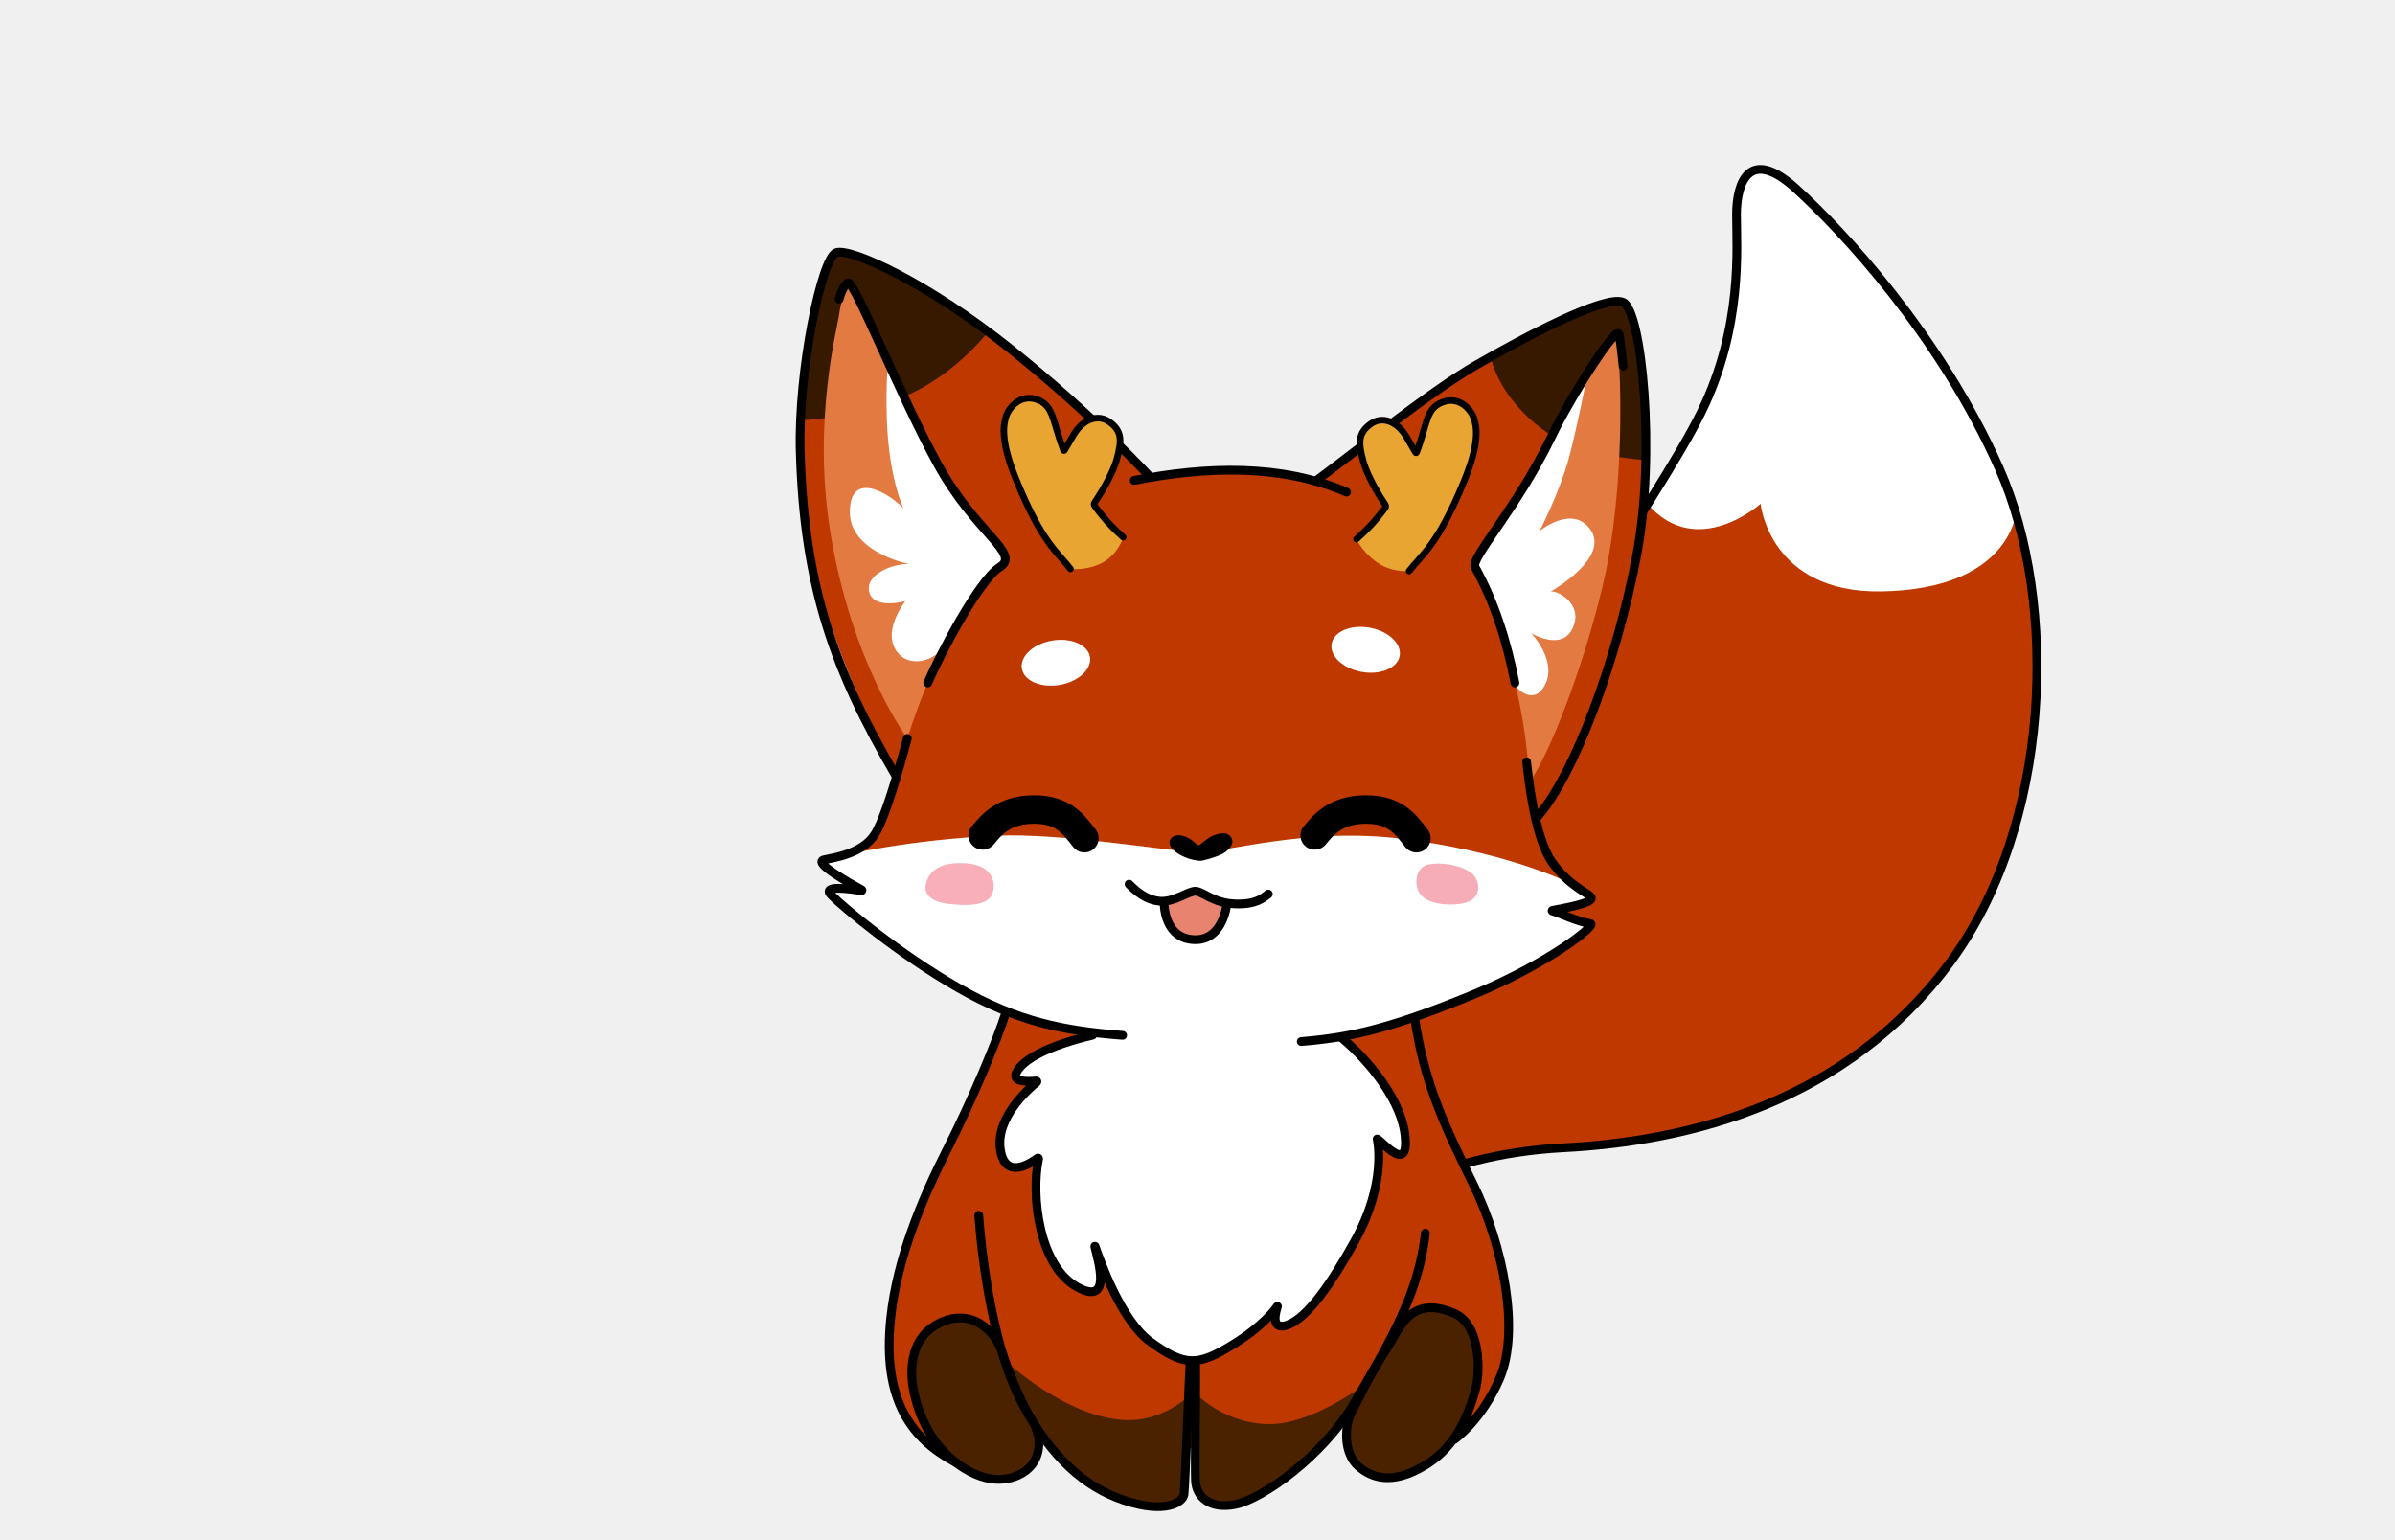
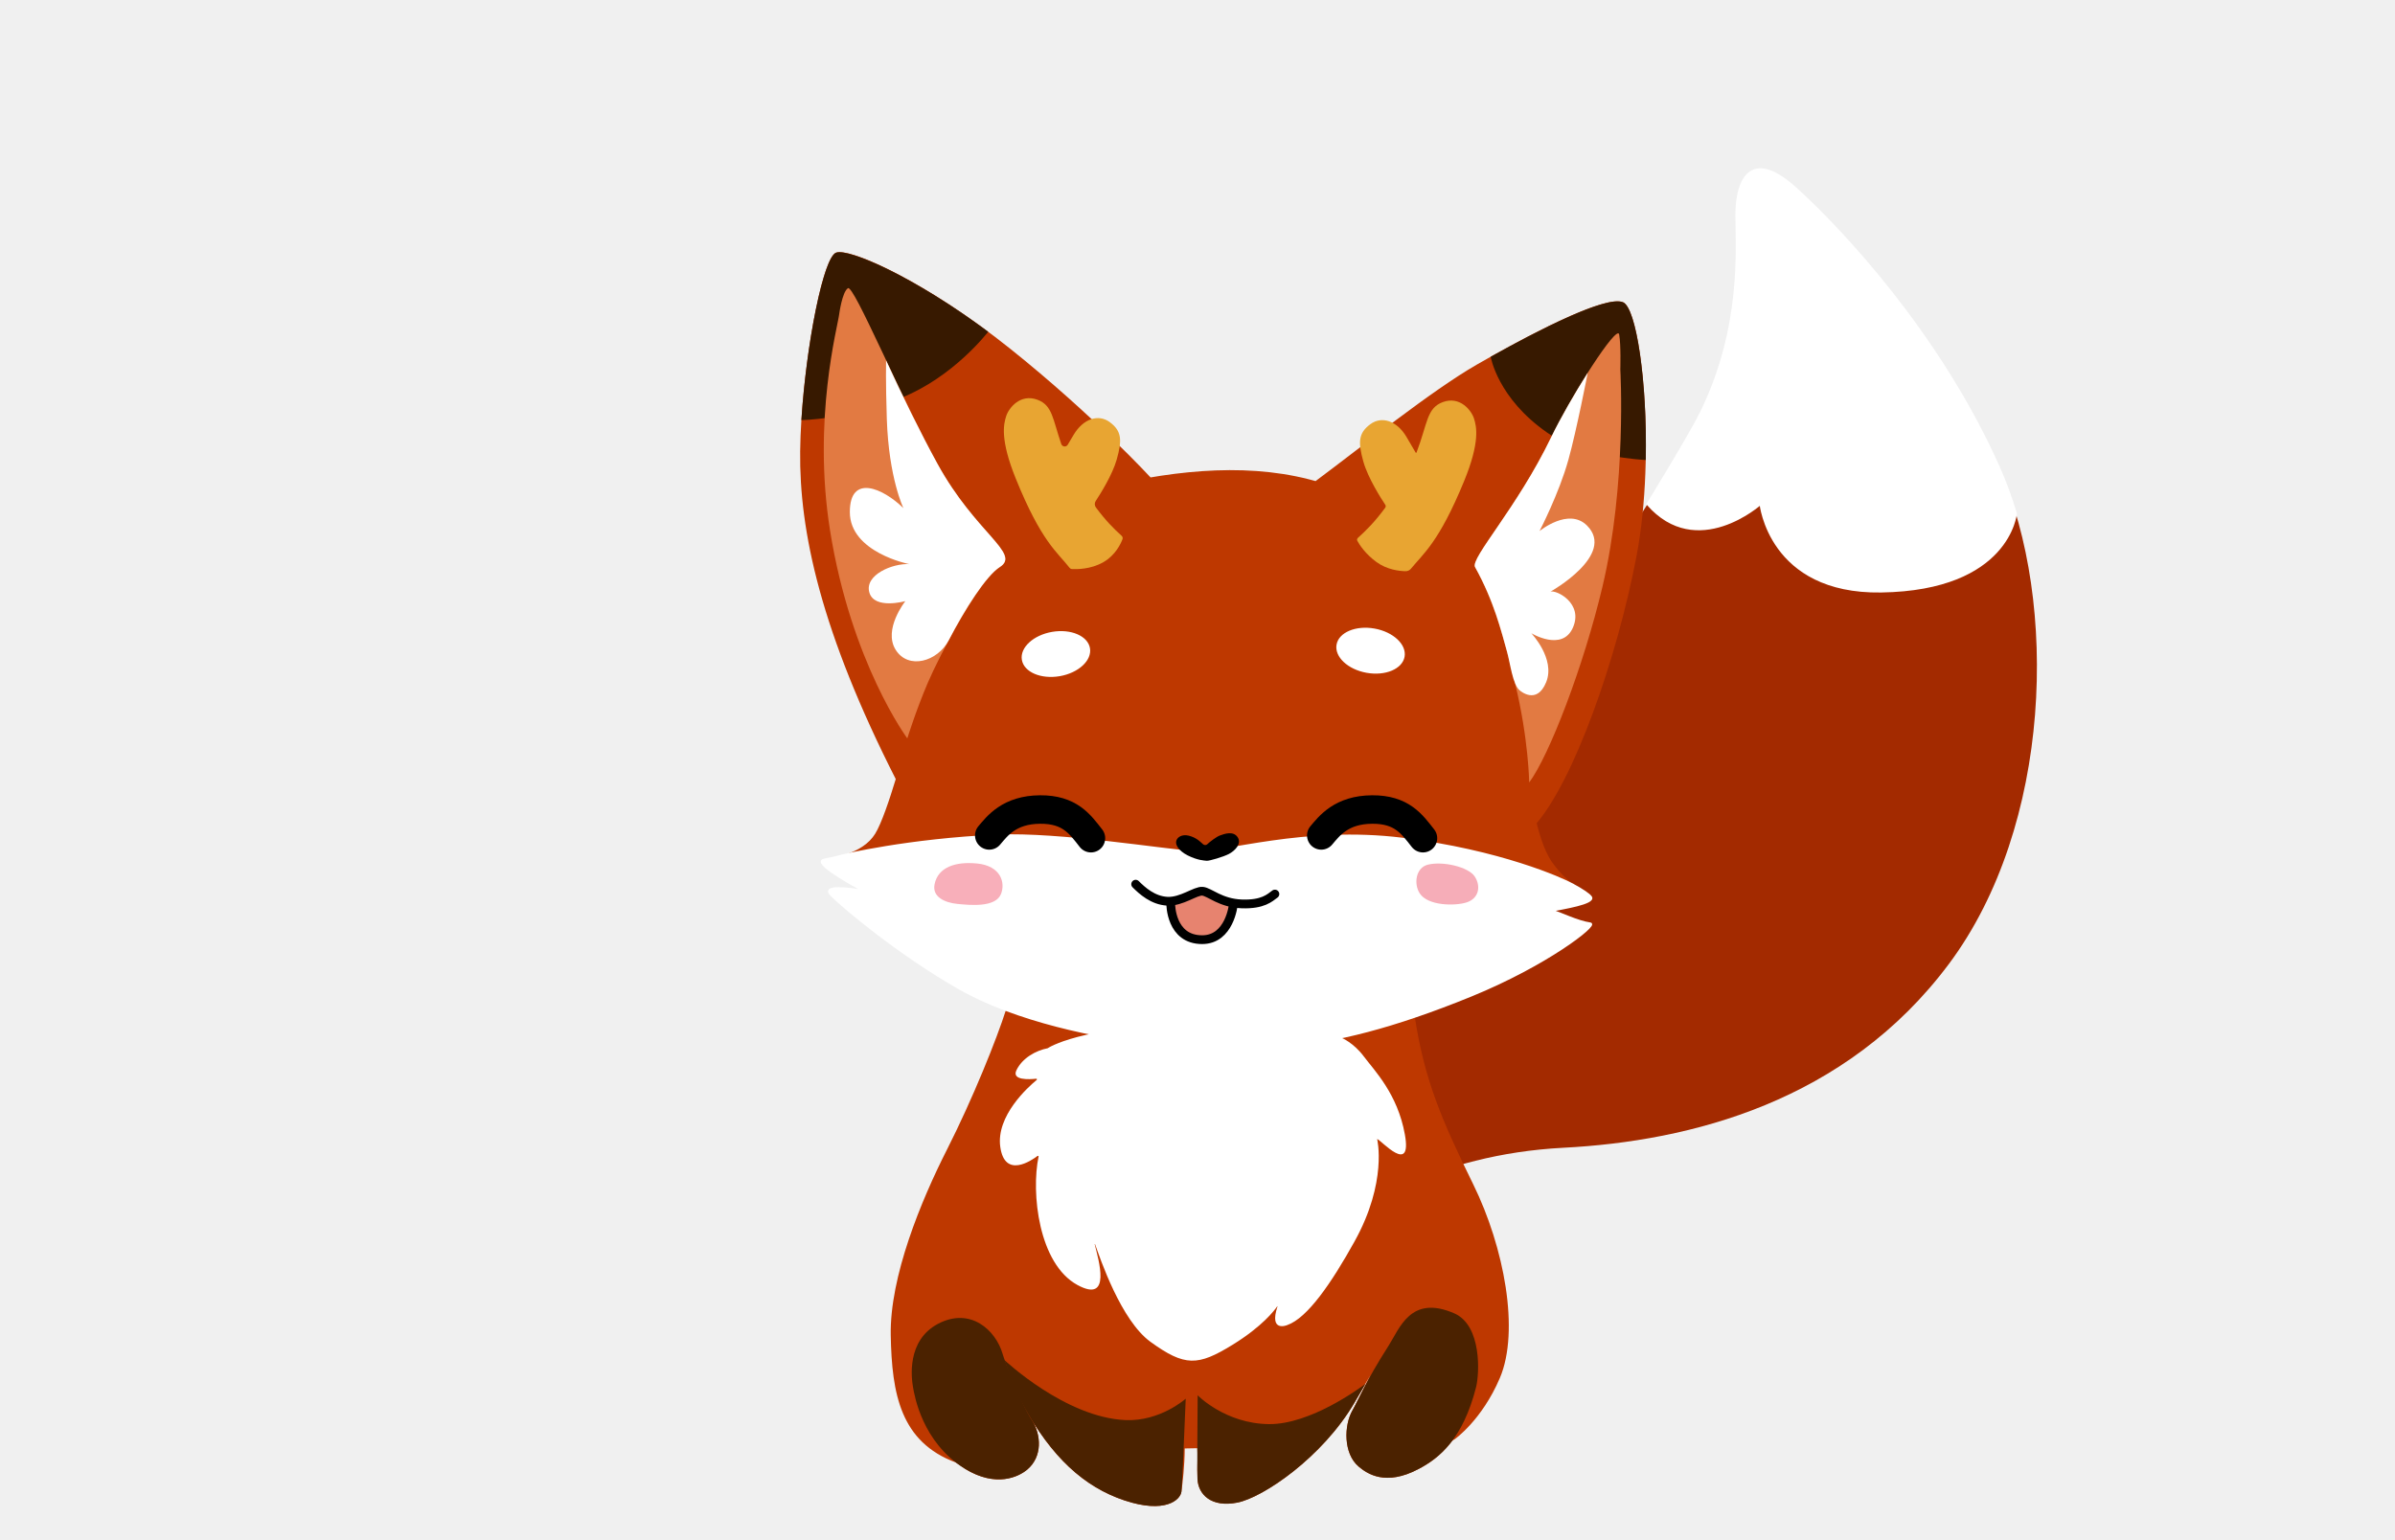
- <svg xmlns="http://www.w3.org/2000/svg" version="1.1" viewBox="0 0 1093.09 702.91">
+ <svg xmlns="http://www.w3.org/2000/svg" id="animated__x28_vector_x29_" version="1.1" viewBox="0 0 1093.09 702.91">
  <defs>
    <style>
      .st0 {
        fill: #e7836f;
      }

      .st1 {
        fill: #e8a532;
      }

      .st2 {
        fill: #f8afba;
      }

      .st3 {
+         stroke: #fff;
+         stroke-miterlimit: 10;
+       }
+ 
+       .st3, .st4 {
        fill: #fff;
      }

-       .st4 {
+       .st5 {
        fill: #e27a42;
      }

-       .st5 {
-         stroke-width: 3px;
+       .st6 {
+         stroke-width: 4px;
      }

-       .st5, .st6, .st7 {
+       .st6, .st7 {
        fill: none;
        stroke: #000;
        stroke-linecap: round;
        stroke-linejoin: round;
      }

-       .st6 {
-         stroke-width: 4px;
+       .st8 {
+         fill: #be3800;
      }

-       .st8 {
+       .st9 {
        fill: #f6adb8;
      }

-       .st9 {
+       .st10 {
        fill: #be3800;
      }

-       .st10 {
+       .st11 {
        fill: #4b2200;
      }

-       .st11 {
+       .st12 {
        fill: #371900;
+       }
+ 
+       .st13 {
+         fill: #a32a00;
      }

      .st7 {
        stroke-width: 13px;
      }
    </style>
  </defs>
-   <g id="tails_-_vector">
-     <g id="_x36_1" data-name="_x36_">
-       <path class="st9" d="M592.55,570c23.78-18.02,63-43,121-46s129-21,176-84,50-165,23-226-72-109-93-128-27-3-27,12,3,51-16,90-93,144-119,183-67.86,125.1-78.93,164.55,1.07,44.2,13.93,34.45Z" />
-       <path class="st3" d="M751.97,230.14s19.57-31.86,24.57-42.14c19-39,16-75,16-90s6-31,27-12,66,67,93,128c2.83,6.4,5.33,13.25,7.49,20.46,0,0-3.08,34.65-61.49,35.54-51,.78-55-40-55-40,0,0-29,26-51.57.14Z" />
-       <path class="st6" d="M592.55,570c23.78-18.02,63-43,121-46s129-21,176-84,50-165,23-226-72-109-93-128-27-3-27,12,3,51-16,90-93,144-119,183-67.86,125.1-78.93,164.55,1.07,44.2,13.93,34.45Z" />
+   <g id="_x36_">
+     <g>
+       <path class="st13" d="M592.55,570c23.78-18.02,63-43,121-46s129-21,176-84,50-165,23-226-72-109-93-128c-21-19-27-3-27,12s3,51-16,90-93,144-119,183-67.86,125.1-78.93,164.55c-11.07,39.45,1.07,44.2,13.93,34.45Z" />
+       <path class="st3" d="M751.97,230.14s19.57-31.86,24.57-42.14c19-39,16-75,16-90s6-31,27-12c21,19,66,67,93,128,2.83,6.4,5.33,13.25,7.49,20.46,0,0-3.08,34.65-61.49,35.54-51,.78-55-40-55-40,0,0-29,26-51.57.14Z" />
    </g>
  </g>
-   <g id="Static">
-     <g id="Static_Fox">
-       <g id="vectorized_static">
-         <path class="st9" d="M586.1,477.56c-34.29,2.27-61.54-1.21-61.54-1.21-17.84-2.36-42.68-6.73-65.42-15.29v-.03c-4.1,12.97-15.1,40.47-26.93,63.8-11.83,23.33-26.17,58-25.67,84.83s4.5,48.67,29.73,58.04l4.76,3.23c13.91,8.2,23.95,3.25,27.8.01,7.05-5.94,6.38-15.94,2.21-22.44l-4.16-7.17c13,23.83,27.83,37.5,46.33,43.67s25.5-.17,26-4,1.47-11.63,1.5-19.72l5.73-.11c.42,7.12-.24,6.83.1,14s6.33,13.17,18.17,10.83,38.86-20.7,53.5-45.67c2.57-4.39,4.99-8.54,7.26-12.5l-5.45,10.73c-1.08,2.15-1.95,3.92-2.81,5.44-3.81,6.72-4.16,19.61,2.89,25.56,3.93,3.32,12.28,9.04,27.33,1.11,5.02-2.64,10.31-6.28,15.08-12.5.57-.74,1.36-1.05,1.36-1.05,0,0,12.44-8.67,20.67-28,9.14-21.49,2-59.56-12.09-88.3s-22.35-47.48-26.77-76.89c0,0-30.21,11.68-59.59,13.63Z" />
+   <g id="separated_artboards">
+     <g id="body">
+       <g id="body_base">
+         <path class="st10" d="M586.1,477.56c-34.29,2.27-61.54-1.21-61.54-1.21-17.84-2.36-42.68-6.73-65.42-15.29v-.03c-4.1,12.97-15.1,40.47-26.93,63.8-11.83,23.33-26.17,58-25.67,84.83s4.5,48.67,29.73,58.04l4.76,3.23c13.91,8.2,23.95,3.25,27.8.01,7.05-5.94,6.38-15.94,2.21-22.44l-4.16-7.17c13,23.83,27.83,37.5,46.33,43.67,18.5,6.17,25.5-.17,26-4s1.47-11.63,1.5-19.72l5.73-.11c.42,7.12-.24,6.83.1,14,.33,7.17,6.33,13.17,18.17,10.83,11.83-2.33,38.86-20.7,53.5-45.67,2.57-4.39,4.99-8.54,7.26-12.5l-5.45,10.73c-1.08,2.15-1.95,3.92-2.81,5.44-3.81,6.72-4.16,19.61,2.89,25.56,3.93,3.32,12.28,9.04,27.33,1.11,5.02-2.64,10.31-6.28,15.08-12.5.57-.74,1.36-1.05,1.36-1.05,0,0,12.44-8.67,20.67-28,9.14-21.49,2-59.56-12.09-88.3s-22.35-47.48-26.77-76.89c0,0-30.21,11.68-59.59,13.63Z" />
+       </g>
+       <g id="feet_front">
+         <path class="st11" d="M546.61,637c-.08,14.5-.28,33.55-.07,38.17.33,7.17,6.33,13.17,18.17,10.83,11.83-2.33,38.86-20.7,53.5-45.67,1.69-2.88,3.31-5.66,4.87-8.35.03-.05-.02-.1-.07-.07-2.32,1.75-24.86,18.41-43.8,18.26-20-.17-32.6-13.17-32.6-13.17Z" />
+         <path class="st11" d="M458.48,620.95c2.37,7.46,5.15,14.42,8.4,20.38,13,23.83,27.83,37.5,46.33,43.67,18.5,6.17,25.5-.17,26-4,.33-2.53,1.24-25.33,1.96-42.44,0,0-11.64,10.44-27.46,9.77-27.5-1.17-55.23-27.38-55.23-27.38Z" />
+       </g>
+       <path id="chest" class="st4" d="M478.21,478.56c-5.33,1-11.67,4.44-14.33,10.11-2.17,4.62,5.95,4.14,9.02,3.81.32-.03.49.36.24.57-3.83,3.16-18.64,16.38-16.6,30.62,2.07,14.5,14.25,6.15,16.96,4.09.22-.16.57,0,.51.26-3.47,16.62.02,48.98,17.74,58.63,15.84,8.62,9.53-11.77,7.88-18.61-.02-.09.11-.13.14-.04,2.36,6.56,11.83,34.85,25.35,44.63,15.67,11.33,21.61,11.04,37.34,1.37,13.79-8.47,19.33-15.92,20.49-17.63.04-.06.12,0,.1.06-3.99,12.15,4.48,8.51,4.48,8.51,9.25-3.23,20.2-19.29,30.66-38.11,15.19-27.33,10.34-46.83,10.34-46.83,2,.67,16,16.67,12.67-2-3.33-18.67-14-29.33-18.73-35.67s-10.2-8.53-10.2-8.53c0,0-31.41-5.59-70.24-5.59-48.57,0-63.83,10.33-63.83,10.33Z" />
+       <g id="feet_back">
+         <path class="st11" d="M457.61,618.13c-3.18-10.95-14.73-21.46-29.4-13.8-14.67,7.67-12.17,25.17-11.5,29,.67,3.83,4.17,25,23.33,37,14.42,9.03,24.85,3.92,28.78.61,7.05-5.94,6.38-15.94,2.21-22.44-5.47-8.54-12.5-27.18-13.43-30.37Z" />
+         <path class="st11" d="M633.7,614.47c5.11-7.99,10.1-23.58,30.07-14.85,12.56,5.49,11.5,27.49,9.91,33.71-6.01,23.57-16.63,32.27-26.24,37.33-15.05,7.93-23.4,2.2-27.33-1.11-7.05-5.94-6.7-18.84-2.89-25.56,2.93-5.16,6.05-13.2,16.48-29.53Z" />
+       </g>
+     </g>
+     <g id="head">
+       <g id="head_base">
+         <path class="st8" d="M671.16,454.58c34.92-14.28,58.02-32.45,54.72-32.92-6.22-.89-14.17-5.01-17.37-5.75-.15-.04-.15-.25,0-.28,4.39-.94,19.48-3.25,17.59-6.08-1.33-2-10.19-5.15-17.78-16-7.93-11.34-10.67-38.22-11.56-45.78l3.47,29.34c17.78-19.56,37.86-76.46,46.75-123.57,8.89-47.11,2.22-112-6.22-115.56-8.44-3.56-45.78,16.44-66.67,28.44-20.89,12-52.89,37.78-73.66,53.22l14.1,5.01c-29.78-12.89-63.8-11.8-96.89-5.33l7.48-1.36s-26.14-28.42-63.92-58.64c-37.78-30.22-72.89-46.22-79.56-44-6.67,2.22-16,54.22-16.44,90.67-.44,36.44,9.38,82.38,43.9,150.24l4.99-19.13s-8.89,34.22-14.67,43.56c-5.78,9.33-19.27,10.88-23.44,11.9-5.08,1.24,12.4,11,17.3,13.66.23.12.1.46-.15.42-4.58-.78-18.58-2.83-13.72,2.03,5.78,5.78,30.67,26.67,57.78,42.22,27.11,15.56,57.7,19.09,83.75,23.4,12.96,2.14,34.59,3.55,63.91,1.95,34.49-1.89,68.29-14.3,86.28-21.65Z" />
+       </g>
+       <g id="face_white">
+         <path class="st3" d="M717.67,403.83c4.61,2.47,7.66,4.57,8.43,5.72,1.89,2.83-13.2,5.14-17.59,6.08-.15.03-.15.25,0,.28,3.2.73,11.15,4.86,17.37,5.75,3.3.47-19.79,18.69-54.72,32.92-35.39,14.42-61.52,20.83-85.05,22.97-34.22,3.11-61.54-1.21-61.54-1.21-23.85-3.16-60.24-9.91-87.35-25.46-27.11-15.56-52-36.44-57.78-42.22-4.86-4.86,9.14-2.8,13.72-2.03.25.04.37-.3.15-.42-4.91-2.66-22.39-12.42-17.3-13.66,1.67-.41,4.82-.9,8.38-1.94,0,0,29.98-7.31,70.86-9.09,28.46-1.23,76.11,6.68,90.3,7.57,12.34.78,49.68-11.71,94.51-6.13s72.75,18.24,77.62,20.85Z" />
+       </g>
+       <g id="ears">
+         <g id="ears_tips">
+           <path class="st12" d="M680.37,162.88c21.36-11.98,52.74-28.11,60.4-24.88,6,2.52,11.09,35.96,10.37,72.01,0,0-28.79-1.29-44.92-12.45-22.78-15.78-25.85-34.67-25.85-34.67Z" />
+           <path class="st12" d="M365.77,191.78c2.17-34.41,10.05-74.51,15.89-76.45s35.64,11.02,69.35,36.12c0,0-15.77,20.74-40.02,30.32-25.33,10.01-45.22,10.01-45.22,10.01Z" />
+         </g>
+         <g id="ears_inner">
+           <path class="st5" d="M691.43,311.78c-4.74-19.31-9.39-37.04-18.22-52.89-2.22-3.99,19.11-26.91,34.67-59.11,9.34-19.34,30.22-52,31.11-47.11s.54,16,.54,16c0,0,3.02,52.09-8.16,99.19-8.64,36.41-24.28,77.06-33.44,89.38,0,0-.27-20.13-6.5-45.46Z" />
+           <path class="st5" d="M382.99,143.58s1.33-10.22,4-12c2.67-1.78,23.56,48.64,40.89,80.19,17.48,31.82,38.22,40.89,28.44,47.11-9.78,6.22-27.56,40.44-32.89,52.89-5.33,12.44-9.33,25.33-9.33,25.33,0,0-25.64-34.58-35.27-94.96-8.08-50.64,3.53-93.21,4.16-98.57Z" />
+         </g>
+         <g id="ears_white">
+           <path class="st4" d="M404.43,164.61c7,15.33,16.05,33.69,23.45,47.16,17.48,31.82,38.22,40.89,28.44,47.11-6.26,3.98-16.03,19.33-23.26,33.33-5.08,9.84-18.52,13.71-24.3,4.41s4.44-22.18,4.44-22.18c0,0-14.22,4-16.44-4-2.22-8,10.67-13.33,18.22-12.89,0,0-27.12-5.33-27.11-23.79,0-17.55,15.11-10.93,24.44-1.79,0,0-6.67-13.77-7.56-40.64-.57-17.33-.34-26.72-.34-26.72Z" />
+           <path class="st4" d="M715.79,210.01c-4.27,15.38-13.14,32.44-13.14,32.44,0,0,13.23-10.88,21.62-2.56,13.47,13.37-16.61,30.22-16.61,30.22,2.67-.89,15.11,5.33,10.22,16.44-4.89,11.11-18.99,2.54-18.99,2.54,0,0,11.12,11.68,6.79,22.35-4.33,10.67-12.02,3.78-12.02,3.78-3.31-2.57-4.45-12.77-5.84-17.68-2.63-9.27-5.77-22.8-14.6-38.65-2.22-3.99,19.11-26.91,34.67-59.11,4.21-8.71,10.75-20.11,16.76-29.58,0,0-5.03,26.05-8.85,39.81Z" />
+         </g>
+       </g>
+       <g id="cheeks">
+         <path class="st2" d="M445.88,394.22c-9.74-.96-17.71,1.63-19.33,9.44-1.22,5.89,4.78,8.44,10.3,9,5.74.58,17.48,1.78,20-4.49,2.07-5.16,0-12.87-10.96-13.96Z" />
+         <path class="st9" d="M651.64,394.77c6.67-1.71,18.48.92,21.43,5.38,2.95,4.45,1.91,10.11-3.83,11.88-5.1,1.58-17.48,1.64-21.27-4.17-2.77-4.25-1.88-11.67,3.67-13.09Z" />
+       </g>
+       <g id="eyebrows">
+         <ellipse class="st4" cx="625.48" cy="297.03" rx="10.26" ry="15.77" transform="translate(223.22 860.62) rotate(-79.88)" />
+         <ellipse class="st4" cx="481.93" cy="298.57" rx="15.77" ry="10.26" transform="translate(-43.68 86.13) rotate(-9.77)" />
+       </g>
+       <g id="antlers">
        <g>
-           <path class="st10" d="M546.61,637c-.08,14.5-.28,33.55-.07,38.17.33,7.17,6.33,13.17,18.17,10.83s38.86-20.7,53.5-45.67c1.69-2.88,3.31-5.66,4.87-8.35.03-.05-.02-.1-.07-.07-2.32,1.75-24.86,18.41-43.8,18.26-20-.17-32.6-13.17-32.6-13.17Z" />
-           <path class="st10" d="M458.48,620.95c2.37,7.46,5.15,14.42,8.4,20.38,13,23.83,27.83,37.5,46.33,43.67s25.5-.17,26-4c.33-2.53,1.24-25.33,1.96-42.44,0,0-11.64,10.44-27.46,9.77-27.5-1.17-55.23-27.38-55.23-27.38Z" />
-         </g>
-         <path class="st3" d="M478.21,478.56c-5.33,1-11.67,4.44-14.33,10.11-2.17,4.62,5.95,4.14,9.02,3.81.32-.03.49.36.24.57-3.83,3.16-18.64,16.38-16.6,30.62s14.25,6.15,16.96,4.09c.22-.16.57,0,.51.26-3.47,16.62.02,48.98,17.74,58.63,15.84,8.62,9.53-11.77,7.88-18.61-.02-.09.11-.13.14-.04,2.36,6.56,11.83,34.85,25.35,44.63,15.67,11.33,21.61,11.04,37.34,1.37,13.79-8.47,19.33-15.92,20.49-17.63.04-.06.12,0,.1.06-3.99,12.15,4.48,8.51,4.48,8.51,9.25-3.23,20.2-19.29,30.66-38.11,15.19-27.33,10.34-46.83,10.34-46.83,2,.67,16,16.67,12.67-2s-14-29.33-18.73-35.67-10.2-8.53-10.2-8.53c0,0-31.41-5.59-70.24-5.59-48.57,0-63.83,10.33-63.83,10.33Z" />
-         <g>
-           <path class="st10" d="M457.61,618.13c-3.18-10.95-14.73-21.46-29.4-13.8-14.67,7.67-12.17,25.17-11.5,29,.67,3.83,4.17,25,23.33,37,14.42,9.03,24.85,3.92,28.78.61,7.05-5.94,6.38-15.94,2.21-22.44-5.47-8.54-12.5-27.18-13.43-30.37Z" />
-           <path class="st10" d="M633.7,614.47c5.11-7.99,10.1-23.58,30.07-14.85,12.56,5.49,11.5,27.49,9.91,33.71-6.01,23.57-16.63,32.27-26.24,37.33-15.05,7.93-23.4,2.2-27.33-1.11-7.05-5.94-6.7-18.84-2.89-25.56,2.93-5.16,6.05-13.2,16.48-29.53Z" />
-         </g>
-         <path class="st9" d="M671.16,454.58c34.92-14.28,58.02-32.45,54.72-32.92-6.22-.89-14.17-5.01-17.37-5.75-.15-.04-.15-.25,0-.28,4.39-.94,19.48-3.25,17.59-6.08-1.33-2-10.19-5.15-17.78-16-7.93-11.34-10.67-38.22-11.56-45.78l4.12,26.07c17.78-19.56,37.22-73.19,46.11-120.3s2.22-112-6.22-115.56-45.78,16.44-66.67,28.44-52.89,37.78-73.66,53.22l14.1,5.01c-29.78-12.89-63.8-11.8-96.89-5.33l7.48-1.36s-26.14-28.42-63.92-58.64-72.89-46.22-79.56-44-16,54.22-16.44,90.67,9.04,80.15,43.56,148l5.33-16.89s-8.89,34.22-14.67,43.56-19.27,10.88-23.44,11.9c-5.08,1.24,12.4,11,17.3,13.66.23.12.1.46-.15.42-4.58-.78-18.58-2.83-13.72,2.03,5.78,5.78,30.67,26.67,57.78,42.22,27.11,15.56,57.7,19.09,83.75,23.4,12.96,2.14,34.59,3.55,63.91,1.95,34.49-1.89,68.29-14.3,86.28-21.65Z" />
-         <path class="st3" d="M717.67,403.83c4.61,2.47,7.66,4.57,8.43,5.72,1.89,2.83-13.2,5.14-17.59,6.08-.15.03-.15.25,0,.28,3.2.73,11.15,4.86,17.37,5.75,3.3.47-19.79,18.69-54.72,32.92s-61.52,20.83-85.05,22.97c-34.22,3.11-61.54-1.21-61.54-1.21-23.85-3.16-60.24-9.91-87.35-25.46-27.11-15.56-52-36.44-57.78-42.22-4.86-4.86,9.14-2.8,13.72-2.03.25.04.37-.3.15-.42-4.91-2.66-22.39-12.42-17.3-13.66,1.67-.41,4.82-.9,8.38-1.94,0,0,29.98-7.31,70.86-9.09,28.46-1.23,76.11,6.68,90.3,7.57,12.34.78,49.68-11.71,94.51-6.13s72.75,18.24,77.62,20.85Z" />
-         <g>
-           <path class="st11" d="M680.37,162.88c21.36-11.98,52.74-28.11,60.4-24.88,6,2.52,11.09,35.96,10.37,72.01,0,0-28.79-1.29-44.92-12.45-22.78-15.78-25.85-34.67-25.85-34.67Z" />
-           <path class="st11" d="M365.77,191.78c2.17-34.41,10.05-74.51,15.89-76.45,6.06-2.02,35.64,11.02,69.35,36.12,0,0-15.77,20.74-40.02,30.32-25.33,10.01-45.22,10.01-45.22,10.01Z" />
-         </g>
-         <g>
-           <path class="st4" d="M691.43,311.78c-4.74-19.31-9.39-37.04-18.22-52.89-2.22-3.99,19.11-26.91,34.67-59.11,9.34-19.34,30.22-52,31.11-47.11s0,13.78,0,13.78c0,0,3.56,54.31-7.62,101.41-8.64,36.41-24.28,77.06-33.44,89.38,0,0-.27-20.13-6.5-45.46Z" />
-           <path class="st4" d="M382.99,143.58s1.33-10.22,4-12,23.56,48.64,40.89,80.19c17.48,31.82,38.22,40.89,28.44,47.11-9.78,6.22-27.56,40.44-32.89,52.89-5.33,12.44-9.33,25.33-9.33,25.33,0,0-25.64-34.58-35.27-94.96-8.08-50.64,3.53-93.21,4.16-98.57Z" />
-         </g>
-         <g>
-           <path class="st3" d="M405.43,165.61c7,15.33,15.05,32.69,22.45,46.16,17.48,31.82,38.22,40.89,28.44,47.11-6.26,3.98-16.03,19.33-23.26,33.33-5.08,9.84-18.52,13.71-24.3,4.41s4.44-22.18,4.44-22.18c0,0-14.22,4-16.44-4-2.22-8,10.67-13.33,18.22-12.89,0,0-27.12-5.33-27.11-23.79,0-17.55,15.11-10.93,24.44-1.79,0,0-6.67-13.77-7.56-40.64-.57-17.33.66-25.72.66-25.72Z" />
-           <path class="st3" d="M715.79,210.01c-4.27,15.38-13.14,32.44-13.14,32.44,0,0,13.23-10.88,21.62-2.56,13.47,13.37-16.61,30.22-16.61,30.22,2.67-.89,15.11,5.33,10.22,16.44s-18.99,2.54-18.99,2.54c0,0,11.12,11.68,6.79,22.35s-12.02,3.78-12.02,3.78c-3.31-2.57-3.83-10.24-4.32-15.32-.65-6.7-7.29-25.17-16.12-41.01-2.22-3.99,19.11-26.91,34.67-59.11,4.21-8.71,10.75-20.11,16.76-29.58,0,0-5.03,26.05-8.85,39.81Z" />
-         </g>
-         <g>
-           <path class="st6" d="M408.77,354c-27.63-47.29-41.82-85.72-43.56-148-1.02-36.43,9.78-88.44,16.44-90.67s41.78,13.78,79.56,44,63.92,58.64,63.92,58.64" />
-           <path class="st6" d="M517.66,219.33c33.09-6.47,67.11-7.56,96.89,5.33" />
-           <path class="st6" d="M600.45,219.66c20.77-15.44,52.77-41.22,73.66-53.22s58.22-32,66.67-28.44,15.11,68.44,6.22,115.56-28.33,100.74-46.11,120.3" />
-           <path class="st6" d="M691.43,311.78c-3.56-18.67-9.39-37.04-18.22-52.89-2.22-3.99,19.11-26.91,34.67-59.11,9.34-19.34,30.22-52,31.11-47.11s1.78,14.44,1.78,14.44" />
-           <path class="st6" d="M593.9,475.51c23.56-1.89,41.87-6.51,77.26-20.92s58.02-32.45,54.72-32.92c-6.22-.89-14.17-5.01-17.37-5.75-.15-.04-.15-.25,0-.28,4.39-.94,19.48-3.25,17.59-6.08-1.33-2-10.19-5.15-17.78-16-7.93-11.34-10.67-38.22-11.56-45.78" />
-           <path class="st6" d="M414.1,337.11s-8.89,34.22-14.67,43.56-19.27,10.88-23.44,11.9c-5.08,1.24,12.4,11,17.3,13.66.23.12.1.46-.15.42-4.58-.78-18.58-2.83-13.72,2.03,5.78,5.78,30.67,26.67,57.78,42.22,27.11,15.56,48.18,19.72,75.17,21.78" />
-           <path class="st6" d="M423.43,311.78c5.33-12.44,23.11-46.67,32.89-52.89,9.78-6.22-10.96-15.29-28.44-47.11-17.33-31.56-38.22-84.44-40.89-82.67s-4,7.47-4,7.47" />
-           <path class="st6" d="M459.16,462.03c-4.11,12.97-15.11,39.47-26.95,62.8-11.83,23.33-22.85,50.19-25.68,76.88-4,37.67,9.6,55.4,29.74,66" />
-           <path class="st6" d="M446.71,554.83c1.67,22.67,7.17,62.67,20.17,86.5s27.83,37.5,46.33,43.67,26.68,1.02,27.18-2.82,2.33-54.33,2.83-60.83" />
-           <path class="st6" d="M545.63,621.18c.33,5.83-.33,47.67,0,54.83s6.33,13.17,18.17,10.83,39.77-21.54,54.41-46.51c18.67-31.83,29.33-51.17,32.33-77.33" />
-           <path class="st6" d="M457.61,618.13c-3.18-10.95-14.73-21.46-29.4-13.8-14.67,7.67-12.17,25.17-11.5,29,.67,3.83,4.17,25,23.33,37,14.42,9.03,24.85,3.92,28.78.61,7.05-5.94,6.38-15.94,2.21-22.44-5.47-8.54-12.5-27.18-13.43-30.37Z" />
-           <path class="st6" d="M645.69,464.93c4.42,29.4,12.98,47.75,26.77,75.89s21.23,66.8,12.09,88.3c-8.22,19.33-20.67,28-20.67,28" />
-           <path class="st6" d="M633.7,614.47c5.11-7.99,10.1-23.58,30.07-14.85,12.56,5.49,11.5,27.49,9.91,33.71-6.01,23.57-16.63,32.27-26.24,37.33-15.05,7.93-23.4,2.2-27.33-1.11-7.05-5.94-6.7-18.84-2.89-25.56,2.93-5.16,6.05-13.2,16.48-29.53Z" />
-           <path class="st6" d="M612.28,473.81c8.05,6.44,26.7,25.56,28.93,44.19,2.25,18.83-10.67,2.67-12.67,2,0,0,4.85,19.49-10.34,46.83-10.46,18.83-21.41,34.88-30.66,38.11,0,0-8.47,3.64-4.48-8.51.02-.06-.06-.11-.1-.06-1.16,1.71-6.7,9.16-20.49,17.63-15.73,9.67-21.68,9.96-37.34-1.37-13.52-9.78-23-37.07-25.35-43.63-.03-.09-.17-.05-.14.04,1.65,6.84,7.96,27.22-7.88,18.61-17.72-9.64-21.21-42-17.74-58.63.06-.27-.3-.43-.51-.26-2.71,2.06-14.89,10.41-16.96-4.09s12.77-27.46,16.6-30.62c.25-.2.08-.6-.24-.57-3.08.33-11.2.81-9.02-3.81,2.67-5.67,13.67-12.06,34.75-17.06" />
-         </g>
-         <path class="st2" d="M441.88,394.22c-9.74-.96-17.71,1.63-19.33,9.44-1.22,5.89,4.78,8.44,10.3,9s17.48,1.78,20-4.49c2.07-5.16,0-12.87-10.96-13.96Z" />
-         <path class="st8" d="M651.64,394.77c6.67-1.71,18.48.92,21.43,5.38s1.91,10.11-3.83,11.88c-5.1,1.58-17.48,1.64-21.27-4.17-2.77-4.25-1.88-11.67,3.67-13.09Z" />
-         <g>
-           <g>
-             <path class="st1" d="M489.19,259.79c-.4-.02-.76-.23-1.01-.54-5.65-7.25-12.84-11.79-24.56-40.71-7.27-17.94-5.57-24.94-4.38-28.61s6.43-10.35,14.26-7.43c6.88,2.57,6.91,8.72,10.87,20.21.45,1.32,2.25,1.52,2.96.31.63-1.07,1.5-2.53,2.67-4.5,4.44-7.46,11.38-9.57,16.46-5.83,5.58,4.11,5.7,8.32,3.21,17.13-1.96,6.9-7.35,15.51-9.58,18.91-.6.9-.56,2.08.09,2.95,4.42,5.95,8.01,9.55,11.75,12.95.42.39.58.99.38,1.53-.79,2.1-3.24,7.36-8.75,10.51-5.82,3.33-12.33,3.24-14.35,3.12Z" />
-             <path class="st1" d="M619.74,245.57c3.95-3.56,7.72-7.31,12.48-13.77.29-.39.31-.93.04-1.33-1.73-2.59-7.92-12.2-10.03-19.76-2.45-8.82-2.31-13.03,3.29-17.11,5.11-3.72,12.03-1.58,16.43,5.91,2.73,4.64,3.76,6.42,4.15,7.1.1.17.35.14.42-.04,5.08-13.31,4.57-20.27,12-23,7.84-2.88,13.05,3.82,14.22,7.5,1.17,3.67,2.83,10.68-4.52,28.59-11.51,28.04-18.65,33.09-24.26,39.98-.61.75-1.53,1.16-2.49,1.14-2.72-.06-8.4-.64-13.26-4.2-5.17-3.79-7.79-7.97-8.71-9.66-.24-.44-.14-.99.23-1.32Z" />
-           </g>
-           <g>
-             <path class="st5" d="M488.56,259.74c-5.71-7.55-12.96-11.63-24.94-41.2-7.27-17.94-5.57-24.94-4.38-28.61s6.43-10.35,14.26-7.43c7.42,2.77,6.87,9.72,11.89,23.05.07.18.32.22.42.05.4-.68,1.44-2.46,4.18-7.08,4.44-7.46,11.38-9.57,16.46-5.83,5.58,4.11,5.7,8.32,3.21,17.13-2.14,7.54-8.38,17.13-10.12,19.71-.27.41-.26.94.03,1.34,4.97,6.81,8.87,10.64,13.03,14.38" />
-             <path class="st5" d="M643.09,260.73c5.74-7.53,13.01-11.57,25.13-41.08,7.35-17.9,5.69-24.92,4.52-28.59-1.17-3.67-6.38-10.38-14.22-7.5s-6.92,9.68-12,23c-.07.18-.32.21-.42.04-.39-.69-1.43-2.47-4.15-7.1-4.4-7.48-11.33-9.63-16.43-5.91-5.6,4.08-5.74,8.3-3.29,17.11,2.1,7.56,8.3,17.17,10.02,19.76.27.41.25.95-.04,1.34-5.01,6.79-8.92,10.59-13.1,14.32" />
-           </g>
-         </g>
-         <g>
-           <ellipse class="st3" cx="623.25" cy="296.63" rx="10.26" ry="15.77" transform="translate(221.77 858.09) rotate(-79.88)" />
-           <ellipse class="st3" cx="481.93" cy="302.56" rx="15.77" ry="10.26" transform="translate(-44.36 86.18) rotate(-9.77)" />
-         </g>
-         <g id="CHANGING_FACES">
-           <g id="CHANGING_FACES1" data-name="CHANGING_FACES">
-             <g id="happy_face">
-               <path d="M548.04,385.41c-.53.51-1.35.52-1.92.05-.94-.78-2.35-2.47-5.35-3.58-3.46-1.28-5.69-.17-6.56,1.22-1.44,2.33.87,5.42,4.89,7.44,4.46,2.25,7.56,2.33,8.67,2.44s7.56-1.78,10.11-3.11,6-4.59,4-7.63-6.06-1.56-8.17-.78c-1.44.53-4.44,2.76-5.67,3.93Z" />
-               <g id="Happy_face">
-                 <g id="happy_eyes">
-                   <path class="st7" d="M494.92,382.67c-5-6.38-9.64-13.18-23.21-13.09-14.04.09-19.54,7.5-23.21,11.83" />
-                   <path class="st7" d="M646.45,382.67c-5-6.38-9.64-13.18-23.21-13.09-14.04.09-19.54,7.5-23.21,11.83" />
-                 </g>
-                 <g id="happy_mouth">
-                   <path class="st0" d="M531.33,412.69s-.08,16.31,14.34,16.31c12.53,0,14.19-15.84,14.19-15.84l-13.99-6.27-14.55,5.8Z" />
-                   <path class="st6" d="M531.33,412.69s-.08,16.31,14.34,16.31c12.53,0,14.19-15.84,14.19-15.84" />
-                   <path class="st6" d="M515.32,403.67c3,3,7.89,7.44,14.44,7.78s12.89-4.89,16.11-4.56,8.22,5.44,17.89,5.78,12.78-2.78,15.11-4.5" />
-                 </g>
-               </g>
-             </g>
-           </g>
+           <path class="st1" d="M489.19,259.79c-.4-.02-.76-.23-1.01-.54-5.65-7.25-12.84-11.79-24.56-40.71-7.27-17.94-5.57-24.94-4.38-28.61s6.43-10.35,14.26-7.43c6.88,2.57,6.91,8.72,10.87,20.21.45,1.32,2.25,1.52,2.96.31.63-1.07,1.5-2.53,2.67-4.5,4.44-7.46,11.38-9.57,16.46-5.83,5.58,4.11,5.7,8.32,3.21,17.13-1.96,6.9-7.35,15.51-9.58,18.91-.6.9-.56,2.08.09,2.95,4.42,5.95,8.01,9.55,11.75,12.95.42.39.58.99.38,1.53-.79,2.1-3.24,7.36-8.75,10.51-5.82,3.33-12.33,3.24-14.35,3.12Z" />
+           <path class="st1" d="M619.74,245.57c3.95-3.56,7.72-7.31,12.48-13.77.29-.39.31-.93.04-1.33-1.73-2.59-7.92-12.2-10.03-19.76-2.45-8.82-2.31-13.03,3.29-17.11,5.11-3.72,12.03-1.58,16.43,5.91,2.73,4.64,3.76,6.42,4.15,7.1.1.17.35.14.42-.04,5.08-13.31,4.57-20.27,12-23,7.84-2.88,13.05,3.82,14.22,7.5s2.83,10.68-4.52,28.59c-11.51,28.04-18.65,33.09-24.26,39.98-.61.75-1.53,1.16-2.49,1.14-2.72-.06-8.4-.64-13.26-4.2-5.17-3.79-7.79-7.97-8.71-9.66-.24-.44-.14-.99.23-1.32Z" />
        </g>
      </g>
    </g>
+     <g id="face">
+       <g id="face_happy">
+         <g id="happy_eyes">
+           <path class="st7" d="M497.92,382.67c-5-6.38-9.64-13.18-23.21-13.09-14.04.09-19.54,7.5-23.21,11.83" />
+           <path class="st7" d="M649.45,382.67c-5-6.38-9.64-13.18-23.21-13.09-14.04.09-19.54,7.5-23.21,11.83" />
+         </g>
+         <g id="happy_mouth">
+           <path class="st0" d="M534.33,412.69s-.08,16.31,14.34,16.31c12.53,0,14.19-15.84,14.19-15.84l-13.99-6.27-14.55,5.8Z" />
+           <path class="st6" d="M534.33,412.69s-.08,16.31,14.34,16.31c12.53,0,14.19-15.84,14.19-15.84" />
+           <path class="st6" d="M518.32,403.67c3,3,7.89,7.44,14.44,7.78,6.56.33,12.89-4.89,16.11-4.56,3.22.33,8.22,5.44,17.89,5.78s12.78-2.78,15.11-4.5" />
+         </g>
+       </g>
+     </g>
+     <path id="nose" d="M551.04,385.41c-.53.51-1.35.52-1.92.05-.94-.78-2.35-2.47-5.35-3.58-3.46-1.28-5.69-.17-6.56,1.22-1.44,2.33.87,5.42,4.89,7.44,4.46,2.25,7.56,2.33,8.67,2.44,1.11.11,7.56-1.78,10.11-3.11,2.56-1.33,6-4.59,4-7.63-2-3.04-6.06-1.56-8.17-.78-1.44.53-4.44,2.76-5.67,3.93Z" />
  </g>
</svg>
